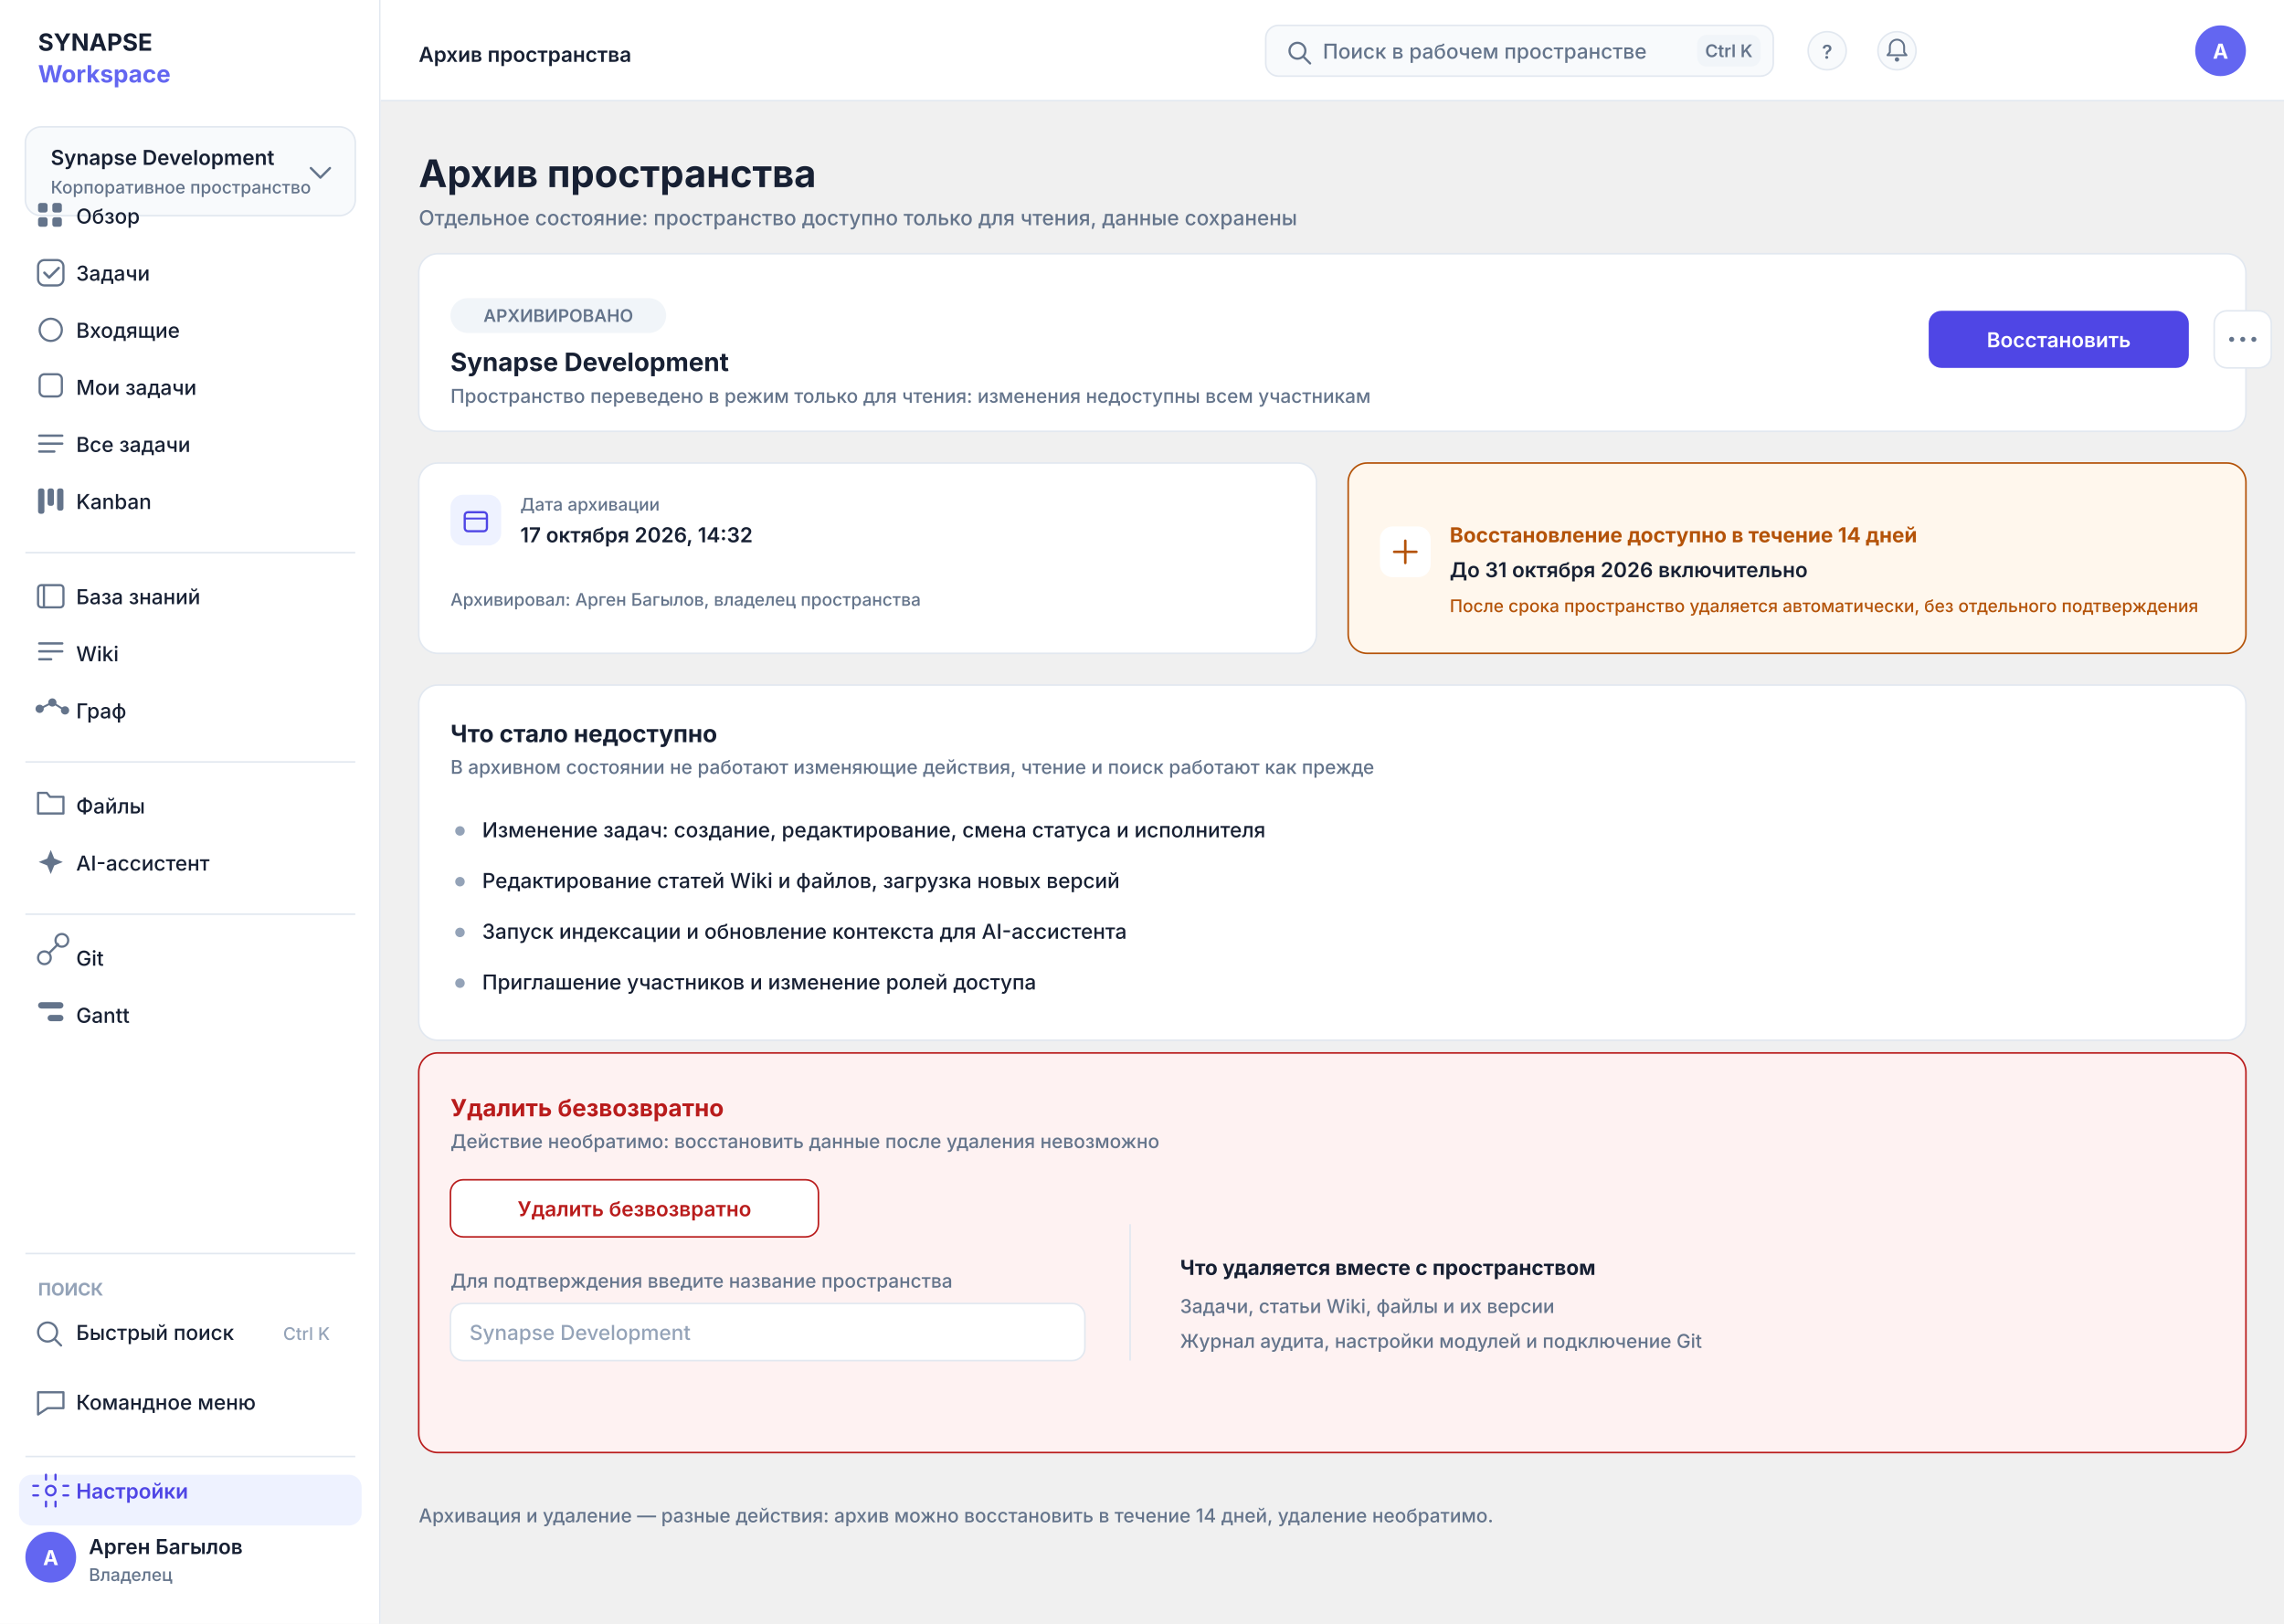
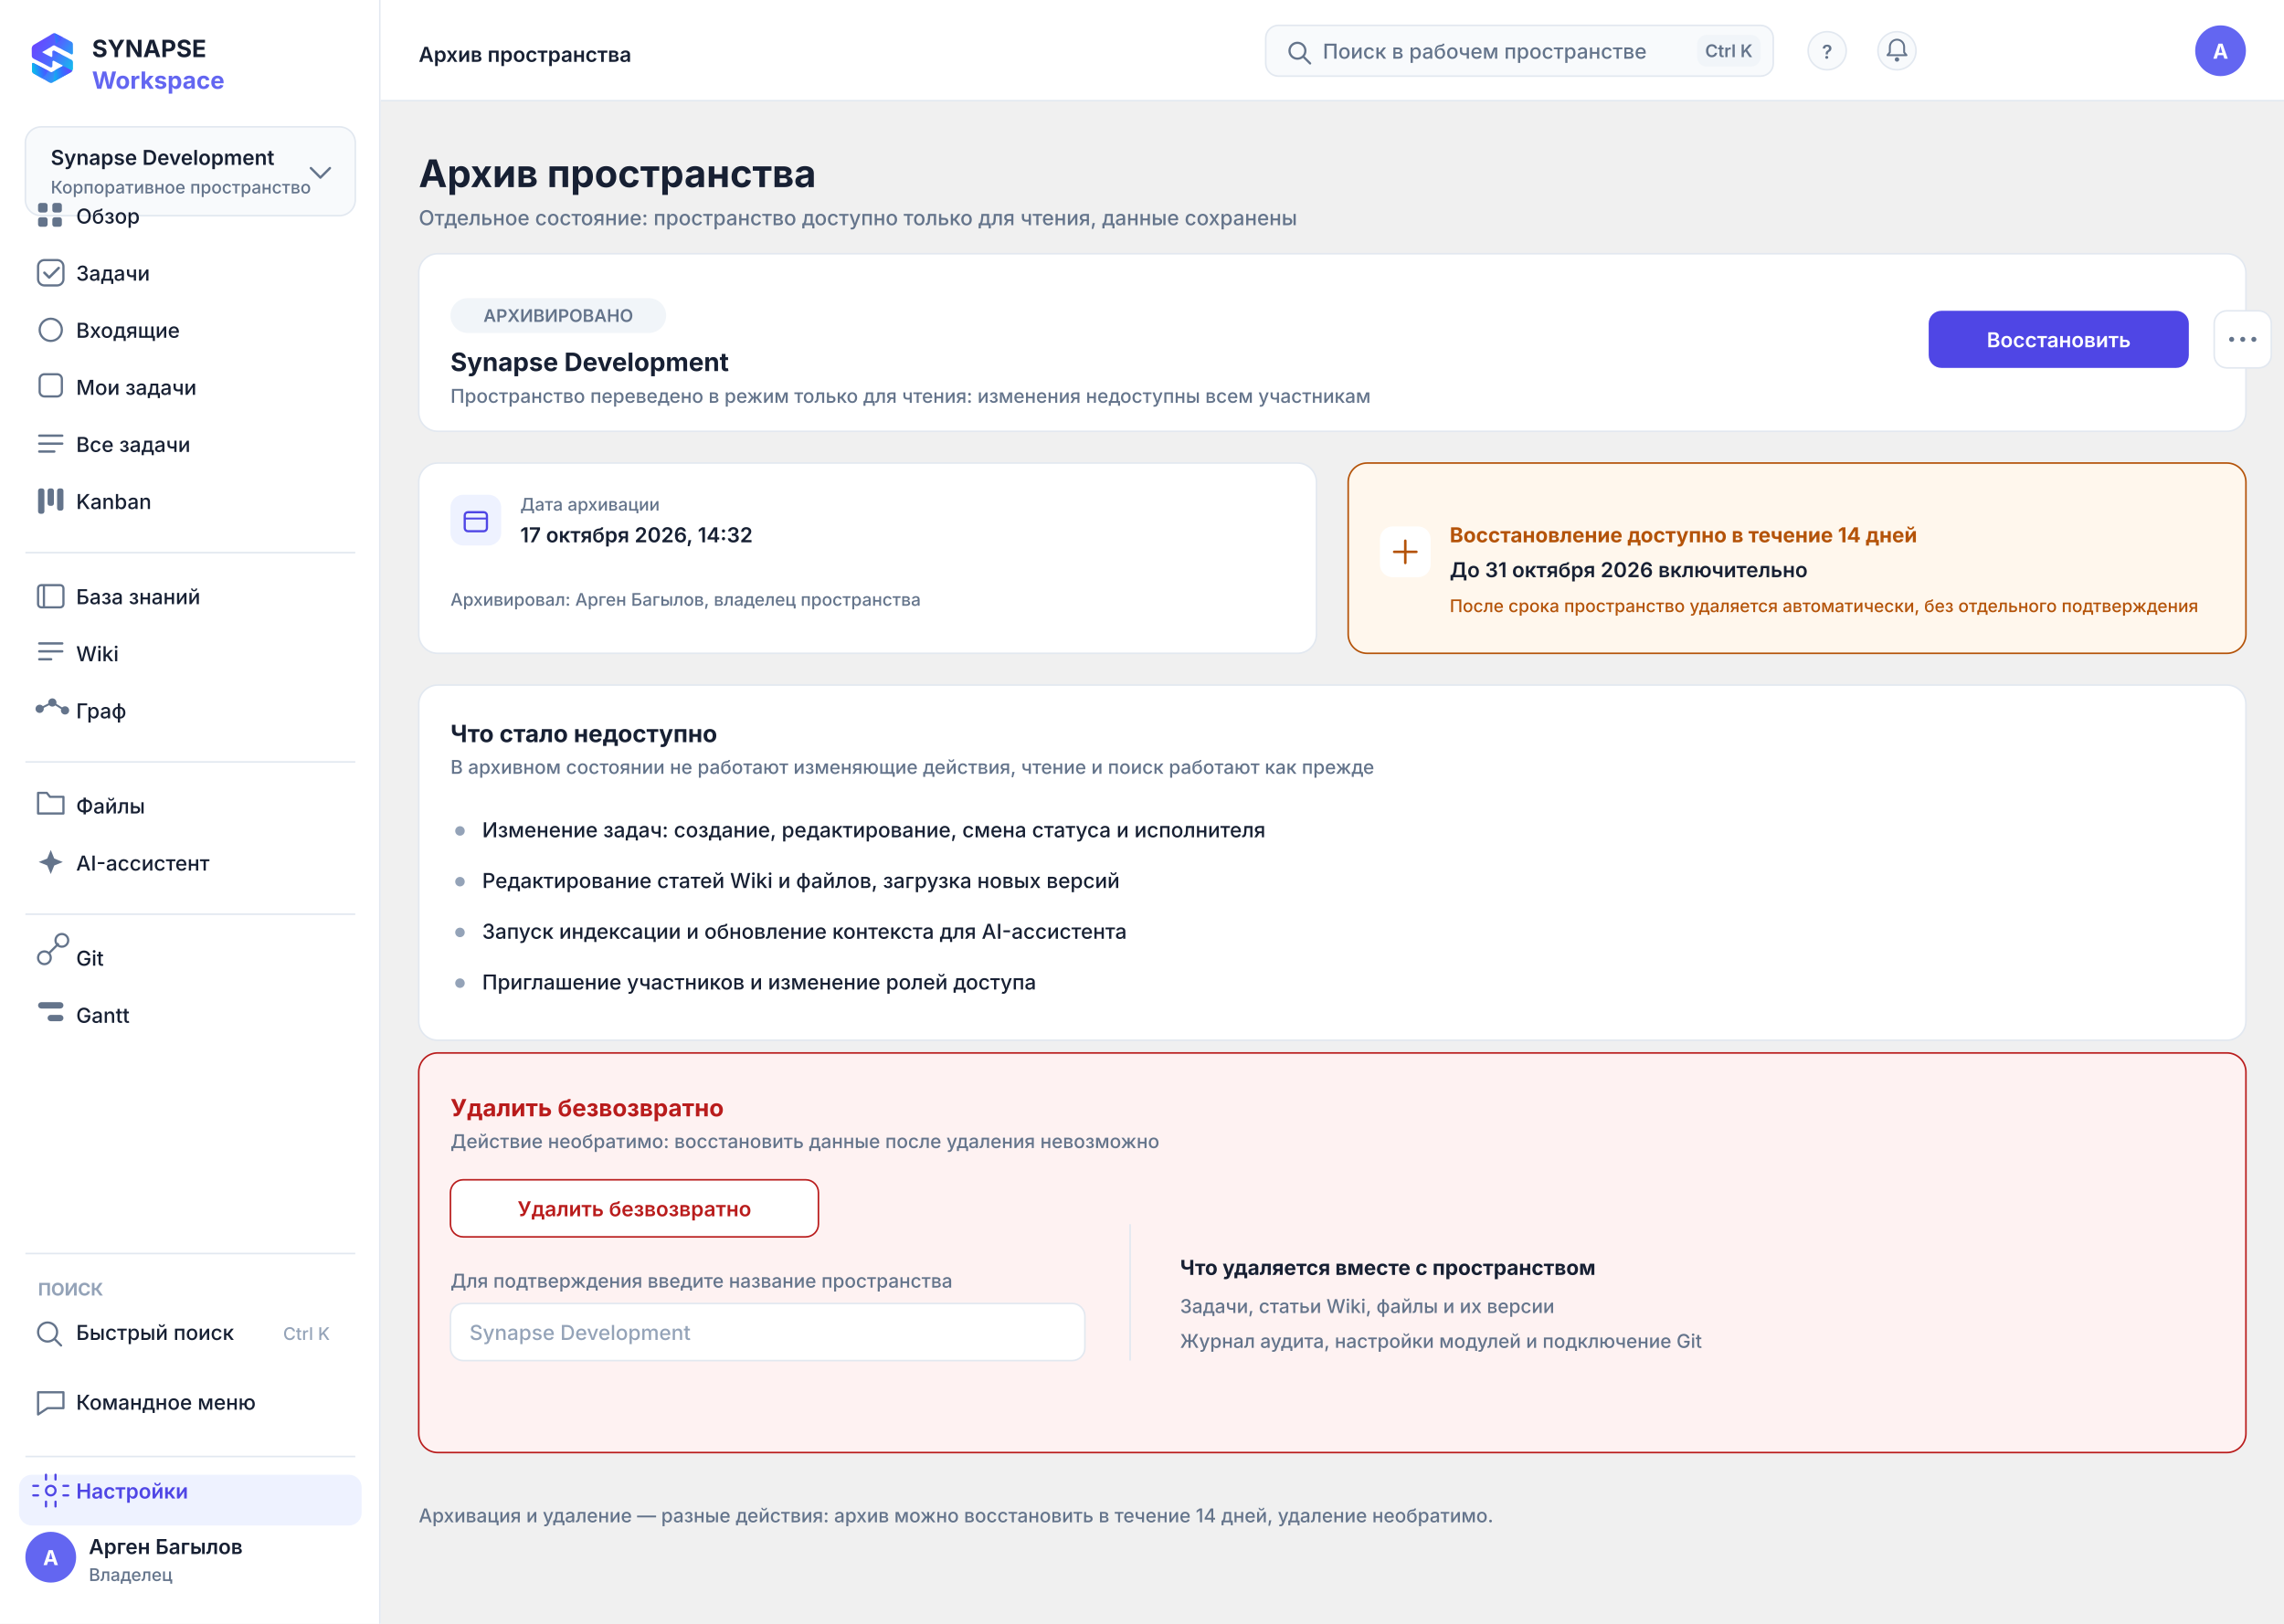
<svg xmlns="http://www.w3.org/2000/svg" width="1440" height="1024" viewBox="0 0 1440 1024" font-family="Inter, Arial, sans-serif">
+   <defs>
+     <linearGradient id="logoGrad" x1="0.000" y1="0.000" x2="1.106" y2="0.864">
+       <stop offset="0" stop-color="#713BFF" />
+       <stop offset="0.48" stop-color="#4E69FF" />
+       <stop offset="1" stop-color="#00D7E8" />
+     </linearGradient>
+     <linearGradient id="logoGrad2" x1="-0.157" y1="0.025" x2="0.975" y2="-0.157">
+       <stop offset="0" stop-color="#00CFE8" />
+       <stop offset="0.52" stop-color="#356EFF" />
+       <stop offset="1" stop-color="#7A35FF" />
+     </linearGradient>
+   </defs>
  <g id="sidebar">
    <rect id="sidebar-bg" x="0" y="0" width="240" height="1024" fill="#FFFFFF" />
    <rect id="sidebar-border" x="239" y="0" width="1" height="1024" fill="#E2E8F0" />
-     <text id="brand-line1" x="24" y="32" font-size="15" font-weight="700" fill="#172033">SYNAPSE</text>
-     <text id="brand-line2" x="24" y="52" font-size="15" font-weight="700" fill="#6366F1">Workspace</text>
+     <g id="brand-mark" transform="translate(20 21) scale(0.1912)">
+       <g id="logo-mark" transform="translate(-2.75 -1.75)">
+         <g id="logo-body" fill="url(#logoGrad)">
+           <path id="logo-body-1" d="M75.75 1.75 L79.75 2.00 L84.25 4.00 L87.00 5.75 L105.50 15.00 L106.25 15.75 L121.00 23.00 L129.25 27.75 L130.50 28.00 L135.75 31.25 L137.50 34.00 L138.50 36.75 L138.75 68.00 L138.00 69.75 L135.75 71.50 L134.25 71.50 L132.50 70.75 L122.50 65.00 L109.75 58.75 L97.75 52.00 L90.50 48.75 L77.75 41.75 L76.50 41.50 L74.50 41.75 L72.00 43.00 L61.50 49.75 L60.00 50.25 L49.50 56.75 L38.25 63.00 L37.50 64.25 L46.75 69.75 L66.50 79.75 L68.25 80.00 L69.75 79.25 L70.75 77.25 L70.75 62.00 L71.75 60.25 L73.25 59.00 L76.50 58.75 L85.25 63.75 L94.25 68.00 L104.25 73.75 L120.75 82.00 L127.00 85.75 L134.00 89.00 L136.75 91.50 L138.00 93.75 L138.75 96.50 L138.75 119.00 L136.75 125.00 L135.00 127.50 L131.50 130.50 L81.50 158.00 L71.00 164.50 L68.25 165.50 L64.50 165.50 L58.50 162.75 L45.75 155.00 L41.00 152.75 L32.00 147.25 L9.00 134.50 L5.75 131.50 L4.00 128.00 L3.75 126.00 L4.00 101.25 L6.00 99.50 L8.00 99.50 L66.00 130.00 L69.25 129.75 L91.25 117.00 L103.50 110.75 L105.00 109.75 L105.75 108.50 L104.25 107.25 L77.00 93.00 L74.75 92.00 L73.75 92.00 L71.00 94.25 L70.75 111.25 L68.50 114.00 L65.00 114.25 L61.25 112.75 L41.50 102.00 L9.50 85.75 L6.25 83.50 L5.00 82.00 L4.00 80.50 L3.00 77.50 L2.75 50.75 L4.00 46.25 L5.00 44.25 L6.00 42.75 L9.00 40.00 L34.50 25.00 L37.25 23.75 L39.50 22.00 L61.00 9.75 L68.00 5.25 L74.00 2.00 L75.75 1.75 Z" />
+         </g>
+         <g id="logo-fold" fill="url(#logoGrad2)">
+           <path id="logo-fold-1" d="M73.50 91.75 L75.75 92.00 L82.50 95.75 L83.75 95.75 L88.50 98.75 L91.25 99.75 L96.00 102.75 L104.50 107.00 L106.00 108.25 L106.00 109.25 L106.75 110.25 L112.00 112.00 L125.00 119.25 L130.50 121.75 L132.50 123.50 L134.25 124.25 L135.25 126.00 L137.25 123.50 L138.75 118.25 L138.75 96.50 L138.75 119.00 L136.75 125.00 L135.00 127.50 L131.50 130.50 L95.75 150.00 L77.25 160.75 L76.75 161.00 L77.00 159.75 L75.50 160.50 L75.25 160.00 L76.25 158.75 L75.75 158.25 L76.25 157.50 L75.75 157.00 L76.25 156.25 L75.75 155.75 L76.25 155.00 L75.75 154.25 L76.75 153.00 L76.25 152.50 L76.75 151.75 L76.25 151.25 L76.75 150.50 L76.25 149.75 L76.75 149.25 L76.25 147.00 L77.25 146.00 L76.75 145.25 L77.25 144.75 L76.75 144.00 L77.25 143.50 L76.75 142.75 L77.25 142.00 L76.75 141.50 L77.75 140.25 L77.25 139.50 L77.75 139.00 L77.25 138.25 L77.75 137.75 L77.25 137.00 L77.75 136.50 L77.25 134.25 L78.25 133.25 L77.75 132.50 L78.25 132.00 L78.00 128.25 L80.25 127.00 L81.00 126.00 L80.25 125.25 L79.25 125.25 L81.00 123.50 L80.00 123.50 L91.25 117.00 L103.50 110.75 L105.00 109.75 L105.75 108.50 L104.25 107.25 L77.00 93.00 L73.75 92.00 L71.00 94.25 L70.75 111.25 L68.50 114.00 L64.00 114.00 L68.00 114.00 L70.00 112.25 L70.75 110.75 L70.75 94.50 L71.50 93.25 L73.50 91.75 Z" />
+           <path id="logo-fold-2" d="M6.75 99.25 L11.00 101.00 L66.00 130.00 L69.25 129.75 L66.25 130.50 L57.25 126.00 L57.25 127.00 L59.50 128.75 L59.00 129.00 L55.50 127.75 L53.25 128.75 L53.00 130.75 L52.50 130.75 L52.00 132.25 L52.00 133.75 L48.50 139.75 L38.75 147.00 L38.00 147.75 L38.50 149.25 L37.75 149.75 L35.75 148.75 L35.25 149.25 L9.00 134.50 L5.25 130.75 L4.00 128.00 L3.75 126.00 L3.75 102.00 L5.50 99.75 L6.75 99.25 Z" />
+           <path id="logo-fold-3" d="M75.75 1.75 L79.75 2.00 L84.25 4.00 L117.75 21.50 L101.75 14.00 L102.00 15.00 L103.00 15.25 L103.00 15.75 L100.25 16.00 L99.50 17.00 L100.00 18.25 L99.50 19.00 L100.50 21.25 L101.75 21.25 L102.00 20.00 L102.75 21.50 L99.00 23.75 L97.00 26.00 L90.00 30.75 L84.75 35.50 L82.75 36.50 L83.00 34.75 L82.00 33.50 L82.50 33.00 L82.00 32.25 L82.50 31.50 L81.50 30.25 L82.00 29.75 L81.00 28.50 L81.50 27.75 L81.00 27.00 L81.50 26.50 L80.50 25.25 L81.00 24.50 L80.50 23.75 L81.00 23.25 L80.00 22.00 L80.50 21.25 L80.00 20.50 L80.50 20.00 L79.50 19.00 L79.75 16.50 L79.00 15.75 L79.25 13.50 L78.50 12.50 L78.75 11.50 L78.00 10.75 L78.25 8.25 L77.25 7.25 L77.75 6.75 L77.25 6.00 L77.75 5.25 L76.75 4.00 L77.50 2.50 L75.25 2.25 L72.50 3.00 L50.50 15.75 L71.50 3.25 L74.00 2.00 L75.75 1.75 Z" />
+           <path id="logo-fold-4" d="M74.00 58.75 L77.25 59.00 L85.25 63.75 L94.25 68.00 L96.75 69.75 L119.50 81.50 L87.25 65.25 L86.25 65.75 L87.50 66.50 L87.50 67.50 L87.00 67.75 L87.00 70.75 L87.50 71.75 L87.00 72.00 L87.00 73.75 L87.00 72.00 L86.50 72.00 L86.50 73.75 L86.00 74.25 L85.25 73.25 L85.75 72.50 L83.50 69.00 L80.75 68.50 L80.75 68.00 L78.75 68.00 L77.00 66.00 L78.75 62.50 L80.00 62.50 L80.75 63.25 L81.50 63.25 L82.00 62.50 L76.00 59.00 L73.75 59.25 L72.50 60.00 L71.00 62.75 L70.75 78.50 L69.25 80.00 L66.25 80.00 L44.00 68.50 L37.50 64.75 L37.25 63.75 L38.00 63.25 L37.50 63.75 L38.00 64.75 L46.75 69.75 L66.50 79.75 L68.25 80.00 L69.75 79.25 L70.75 77.25 L70.75 62.00 L71.75 60.25 L74.00 58.75 Z" />
+         </g>
+       </g>
+     </g>
+     <text id="brand-line1" x="58" y="36" font-size="15" font-weight="700" fill="#172033">SYNAPSE</text>
+     <text id="brand-line2" x="58" y="56" font-size="15" font-weight="700" fill="#6366F1">Workspace</text>
    <g id="workspace-switcher">
      <rect x="16" y="80" width="208" height="56" rx="10" fill="#F8FAFC" stroke="#E2E8F0" />
      <text x="32" y="104" font-size="13" font-weight="600" fill="#172033">Synapse Development</text>
      <text x="32" y="122" font-size="11" font-weight="500" fill="#64748B">Корпоративное пространство</text>
      <path d="M196 106l6 6 6-6" fill="none" stroke="#64748B" stroke-width="1.5" stroke-linecap="round" stroke-linejoin="round" />
    </g>
    <g id="nav-primary">
      <rect x="24" y="128" width="6" height="6" rx="1.5" fill="#64748B" />
      <rect x="33" y="128" width="6" height="6" rx="1.5" fill="#64748B" />
      <rect x="24" y="137" width="6" height="6" rx="1.5" fill="#64748B" />
      <rect x="33" y="137" width="6" height="6" rx="1.5" fill="#64748B" />
      <text x="48" y="141" font-size="13" font-weight="500" fill="#172033">Обзор</text>
      <rect id="nav-tasks" x="24" y="164" width="16" height="16" rx="4" fill="none" stroke="#64748B" stroke-width="1.4" />
      <path d="M28 172l3 3 6-6" fill="none" stroke="#64748B" stroke-width="1.6" stroke-linecap="round" stroke-linejoin="round" />
      <text x="48" y="177" font-size="13" font-weight="500" fill="#172033">Задачи</text>
      <circle cx="32" cy="208" r="7" fill="none" stroke="#64748B" stroke-width="1.4" />
      <text x="48" y="213" font-size="13" font-weight="500" fill="#172033">Входящие</text>
      <rect x="25" y="236" width="14" height="14" rx="3" fill="none" stroke="#64748B" stroke-width="1.4" />
      <text x="48" y="249" font-size="13" font-weight="500" fill="#172033">Мои задачи</text>
      <rect x="24" y="274" width="16" height="1.5" rx="0.75" fill="#64748B" />
      <rect x="24" y="279" width="16" height="1.5" rx="0.75" fill="#64748B" />
      <rect x="24" y="284" width="11" height="1.5" rx="0.75" fill="#64748B" />
      <text x="48" y="285" font-size="13" font-weight="500" fill="#172033">Все задачи</text>
      <rect x="24" y="308" width="4" height="16" rx="1.5" fill="#64748B" />
      <rect x="30" y="308" width="4" height="11" rx="1.5" fill="#64748B" />
      <rect x="36" y="308" width="4" height="14" rx="1.5" fill="#64748B" />
      <text x="48" y="321" font-size="13" font-weight="500" fill="#172033">Kanban</text>
    </g>
    <rect id="divider-1" x="16" y="348" width="208" height="1" fill="#E2E8F0" />
    <g id="nav-knowledge">
      <rect x="24" y="369" width="16" height="14" rx="2" fill="none" stroke="#64748B" stroke-width="1.4" />
      <rect x="27" y="369" width="1.4" height="14" fill="#64748B" />
      <text x="48" y="381" font-size="13" font-weight="500" fill="#172033">База знаний</text>
      <rect x="24" y="405" width="16" height="1.5" rx="0.75" fill="#64748B" />
      <rect x="24" y="410" width="16" height="1.5" rx="0.75" fill="#64748B" />
      <rect x="24" y="415" width="9" height="1.5" rx="0.75" fill="#64748B" />
      <text x="48" y="417" font-size="13" font-weight="500" fill="#172033">Wiki</text>
      <path d="M25 447l8-4 8 5" fill="none" stroke="#64748B" stroke-width="1.2" />
      <circle cx="25" cy="447" r="2.6" fill="#64748B" />
      <circle cx="33" cy="443" r="2.6" fill="#64748B" />
      <circle cx="41" cy="448" r="2.6" fill="#64748B" />
      <text x="48" y="453" font-size="13" font-weight="500" fill="#172033">Граф</text>
    </g>
    <rect id="divider-2" x="16" y="480" width="208" height="1" fill="#E2E8F0" />
    <g id="nav-workspace">
      <path d="M24 500h5.5l2 2.5h8.5v10.5H24z" fill="none" stroke="#64748B" stroke-width="1.4" stroke-linejoin="round" />
      <text x="48" y="513" font-size="13" font-weight="500" fill="#172033">Файлы</text>
      <path d="M32 536l2.2 5.4 5.4 2.2-5.4 2.2-2.2 5.4-2.2-5.4-5.4-2.2 5.4-2.2z" fill="#64748B" />
      <text x="48" y="549" font-size="13" font-weight="500" fill="#172033">AI-ассистент</text>
    </g>
    <rect id="divider-3" x="16" y="576" width="208" height="1" fill="#E2E8F0" />
    <g id="nav-modules">
      <circle cx="28" cy="604" r="4" fill="none" stroke="#64748B" stroke-width="1.4" />
      <path d="M31 601l6-6" fill="none" stroke="#64748B" stroke-width="1.4" />
      <circle cx="39" cy="593" r="4" fill="none" stroke="#64748B" stroke-width="1.4" />
      <text x="48" y="609" font-size="13" font-weight="500" fill="#172033">Git</text>
      <rect x="24" y="632" width="16" height="4" rx="2" fill="#64748B" />
      <rect x="30" y="640" width="10" height="4" rx="2" fill="#64748B" />
      <text x="48" y="645" font-size="13" font-weight="500" fill="#172033">Gantt</text>
    </g>
    <rect id="divider-4" x="16" y="790" width="208" height="1" fill="#E2E8F0" />
    <text id="nav-search-label" x="24" y="817" font-size="11" font-weight="700" fill="#94A3B8">ПОИСК</text>
    <circle cx="30" cy="840" r="6" fill="none" stroke="#64748B" stroke-width="1.4" />
    <path d="M34.5 844.5l4 4" fill="none" stroke="#64748B" stroke-width="1.4" stroke-linecap="round" />
    <text x="48" y="845" font-size="13" font-weight="500" fill="#172033">Быстрый поиск</text>
    <text x="208" y="845" font-size="11" font-weight="500" fill="#94A3B8" text-anchor="end">Ctrl K</text>
    <path d="M24 878h16v10H30l-6 4z" fill="none" stroke="#64748B" stroke-width="1.4" stroke-linejoin="round" />
    <text x="48" y="889" font-size="13" font-weight="500" fill="#172033">Командное меню</text>
    <rect id="divider-5" x="16" y="918" width="208" height="1" fill="#E2E8F0" />
    <rect id="nav-settings" x="12" y="930" width="216" height="32" rx="8" fill="#EEF2FF" />
    <circle cx="32" cy="940" r="3" fill="none" stroke="#4F46E5" stroke-width="1.4" />
    <path d="M29 930v3M35 930v3M29 947v3M35 947v3M21 937h3M21 943h3M40 937h3M40 943h3" fill="none" stroke="#4F46E5" stroke-width="1.4" stroke-linecap="round" />
    <text x="48" y="945" font-size="13" font-weight="600" fill="#4F46E5">Настройки</text>
    <g id="sidebar-user">
      <circle cx="32" cy="982" r="16" fill="#6366F1" />
      <text x="32" y="987" font-size="13" font-weight="700" fill="#FFFFFF" text-anchor="middle">А</text>
      <text x="56" y="980" font-size="13" font-weight="600" fill="#172033">Арген Багылов</text>
      <text x="56" y="997" font-size="11" font-weight="500" fill="#64748B">Владелец</text>
    </g>
  </g>
  <g id="topbar">
    <rect id="topbar-bg" x="240" y="0" width="1200" height="64" fill="#FFFFFF" />
    <rect id="topbar-border" x="240" y="63" width="1200" height="1" fill="#E2E8F0" />
    <text id="topbar-title" x="264" y="39" font-size="13" font-weight="600" fill="#172033">Архив пространства</text>
    <g id="topbar-search">
      <rect x="798" y="16" width="320" height="32" rx="8" fill="#F8FAFC" stroke="#E2E8F0" />
      <circle cx="818" cy="32" r="5" fill="none" stroke="#64748B" stroke-width="1.4" />
      <path d="M822 36l4 4" fill="none" stroke="#64748B" stroke-width="1.4" stroke-linecap="round" />
      <text x="834" y="37" font-size="13" font-weight="500" fill="#64748B">Поиск в рабочем пространстве</text>
      <rect x="1070" y="22" width="40" height="20" rx="6" fill="#F1F5F9" />
      <text x="1090" y="36" font-size="11" font-weight="600" fill="#64748B" text-anchor="middle">Ctrl K</text>
    </g>
    <g id="topbar-help">
      <circle cx="1152" cy="32" r="12" fill="#F8FAFC" stroke="#E2E8F0" />
      <text x="1152" y="37" font-size="12" font-weight="600" fill="#64748B" text-anchor="middle">?</text>
    </g>
    <g id="topbar-notifications">
      <circle cx="1196" cy="32" r="12" fill="#F8FAFC" stroke="#E2E8F0" />
      <path d="M1196 25a4.5 4.5 0 0 0-4.5 4.5v3.5l-1.5 1.8h12l-1.5-1.8v-3.5a4.5 4.5 0 0 0-4.5-4.5z" fill="none" stroke="#64748B" stroke-width="1.2" stroke-linejoin="round" />
      <circle cx="1196" cy="37.5" r="1.4" fill="#64748B" />
    </g>
    <g id="topbar-user">
      <circle cx="1400" cy="32" r="16" fill="#6366F1" />
      <text x="1400" y="37" font-size="13" font-weight="700" fill="#FFFFFF" text-anchor="middle">А</text>
    </g>
  </g>
  <g id="content">
    <text id="page-title" x="264" y="118" font-size="24" font-weight="700" fill="#172033">Архив пространства</text>
    <text id="page-subtitle" x="264" y="142" font-size="13" font-weight="500" fill="#64748B">Отдельное состояние: пространство доступно только для чтения, данные сохранены</text>
    <g id="card-archive-header">
      <rect x="264" y="160" width="1152" height="112" rx="12" fill="#FFFFFF" stroke="#E2E8F0" />
      <rect id="badge-archived" x="284" y="188" width="136" height="22" rx="11" fill="#F1F5F9" />
      <text id="badge-archived-text" x="352" y="203" font-size="11" font-weight="600" fill="#64748B" text-anchor="middle">АРХИВИРОВАНО</text>
      <text id="archive-workspace-name" x="284" y="234" font-size="16" font-weight="700" fill="#172033">Synapse Development</text>
      <text id="archive-workspace-note" x="284" y="254" font-size="12" font-weight="500" fill="#64748B">Пространство переведено в режим только для чтения: изменения недоступны всем участникам</text>
      <g id="btn-restore">
        <rect x="1216" y="196" width="164" height="36" rx="8" fill="#4F46E5" />
        <text x="1298" y="219" font-size="13" font-weight="600" fill="#FFFFFF" text-anchor="middle">Восстановить</text>
      </g>
      <g id="btn-more">
        <rect x="1396" y="196" width="36" height="36" rx="8" fill="#FFFFFF" stroke="#E2E8F0" />
        <circle cx="1407" cy="214" r="1.6" fill="#64748B" />
        <circle cx="1414" cy="214" r="1.6" fill="#64748B" />
        <circle cx="1421" cy="214" r="1.6" fill="#64748B" />
      </g>
    </g>
    <g id="card-archive-facts">
      <rect x="264" y="292" width="566" height="120" rx="12" fill="#FFFFFF" stroke="#E2E8F0" />
      <rect x="284" y="312" width="32" height="32" rx="8" fill="#EEF2FF" />
      <rect x="293" y="323" width="14" height="12" rx="2" fill="none" stroke="#4F46E5" stroke-width="1.4" />
      <path d="M293 327h14" fill="none" stroke="#4F46E5" stroke-width="1.2" />
      <text id="fact-archived-label" x="328" y="322" font-size="11" font-weight="500" fill="#64748B">Дата архивации</text>
      <text id="fact-archived-value" x="328" y="342" font-size="13" font-weight="600" fill="#172033">17 октября 2026, 14:32</text>
      <text id="fact-author-label" x="284" y="382" font-size="11" font-weight="500" fill="#64748B">Архивировал: Арген Багылов, владелец пространства</text>
    </g>
    <g id="card-restore-deadline">
      <rect x="850" y="292" width="566" height="120" rx="12" fill="#FFF7ED" stroke="#B45309" />
      <rect x="870" y="332" width="32" height="32" rx="8" fill="#FFFFFF" />
      <path d="M886 341v14M879 348h14" fill="none" stroke="#B45309" stroke-width="1.6" stroke-linecap="round" />
      <text id="deadline-title" x="914" y="342" font-size="13" font-weight="700" fill="#B45309">Восстановление доступно в течение 14 дней</text>
      <text id="deadline-value" x="914" y="364" font-size="13" font-weight="600" fill="#172033">До 31 октября 2026 включительно</text>
      <text id="deadline-note" x="914" y="386" font-size="11" font-weight="500" fill="#B45309">После срока пространство удаляется автоматически, без отдельного подтверждения</text>
    </g>
    <g id="card-unavailable">
      <rect x="264" y="432" width="1152" height="224" rx="12" fill="#FFFFFF" stroke="#E2E8F0" />
      <text id="unavailable-title" x="284" y="468" font-size="15" font-weight="700" fill="#172033">Что стало недоступно</text>
      <text id="unavailable-hint" x="284" y="488" font-size="12" font-weight="500" fill="#64748B">В архивном состоянии не работают изменяющие действия, чтение и поиск работают как прежде</text>
      <circle cx="290" cy="524" r="3" fill="#94A3B8" />
      <text id="unavailable-1" x="304" y="528" font-size="13" font-weight="500" fill="#172033">Изменение задач: создание, редактирование, смена статуса и исполнителя</text>
      <circle cx="290" cy="556" r="3" fill="#94A3B8" />
      <text id="unavailable-2" x="304" y="560" font-size="13" font-weight="500" fill="#172033">Редактирование статей Wiki и файлов, загрузка новых версий</text>
      <circle cx="290" cy="588" r="3" fill="#94A3B8" />
      <text id="unavailable-3" x="304" y="592" font-size="13" font-weight="500" fill="#172033">Запуск индексации и обновление контекста для AI-ассистента</text>
      <circle cx="290" cy="620" r="3" fill="#94A3B8" />
      <text id="unavailable-4" x="304" y="624" font-size="13" font-weight="500" fill="#172033">Приглашение участников и изменение ролей доступа</text>
    </g>
    <g id="card-delete">
      <rect x="264" y="664" width="1152" height="252" rx="12" fill="#FEF2F2" stroke="#B91C1C" />
      <text id="delete-title" x="284" y="704" font-size="15" font-weight="700" fill="#B91C1C">Удалить безвозвратно</text>
      <text id="delete-hint" x="284" y="724" font-size="12" font-weight="500" fill="#64748B">Действие необратимо: восстановить данные после удаления невозможно</text>
      <g id="btn-delete">
        <rect x="284" y="744" width="232" height="36" rx="8" fill="#FFFFFF" stroke="#B91C1C" />
        <text x="400" y="767" font-size="13" font-weight="600" fill="#B91C1C" text-anchor="middle">Удалить безвозвратно</text>
      </g>
      <text id="delete-confirm-label" x="284" y="812" font-size="12" font-weight="500" fill="#64748B">Для подтверждения введите название пространства</text>
      <rect id="delete-confirm-field" x="284" y="822" width="400" height="36" rx="8" fill="#FFFFFF" stroke="#E2E8F0" />
      <text id="delete-confirm-placeholder" x="296" y="845" font-size="13" font-weight="500" fill="#94A3B8">Synapse Development</text>
      <rect x="712" y="772" width="1" height="86" fill="#E2E8F0" />
      <text id="delete-scope-title" x="744" y="804" font-size="13" font-weight="700" fill="#172033">Что удаляется вместе с пространством</text>
      <text id="delete-scope-1" x="744" y="828" font-size="12" font-weight="500" fill="#64748B">Задачи, статьи Wiki, файлы и их версии</text>
      <text id="delete-scope-2" x="744" y="850" font-size="12" font-weight="500" fill="#64748B">Журнал аудита, настройки модулей и подключение Git</text>
    </g>
    <text id="archive-note" x="264" y="960" font-size="12" font-weight="500" fill="#64748B">Архивация и удаление — разные действия: архив можно восстановить в течение 14 дней, удаление необратимо.</text>
  </g>
</svg>
